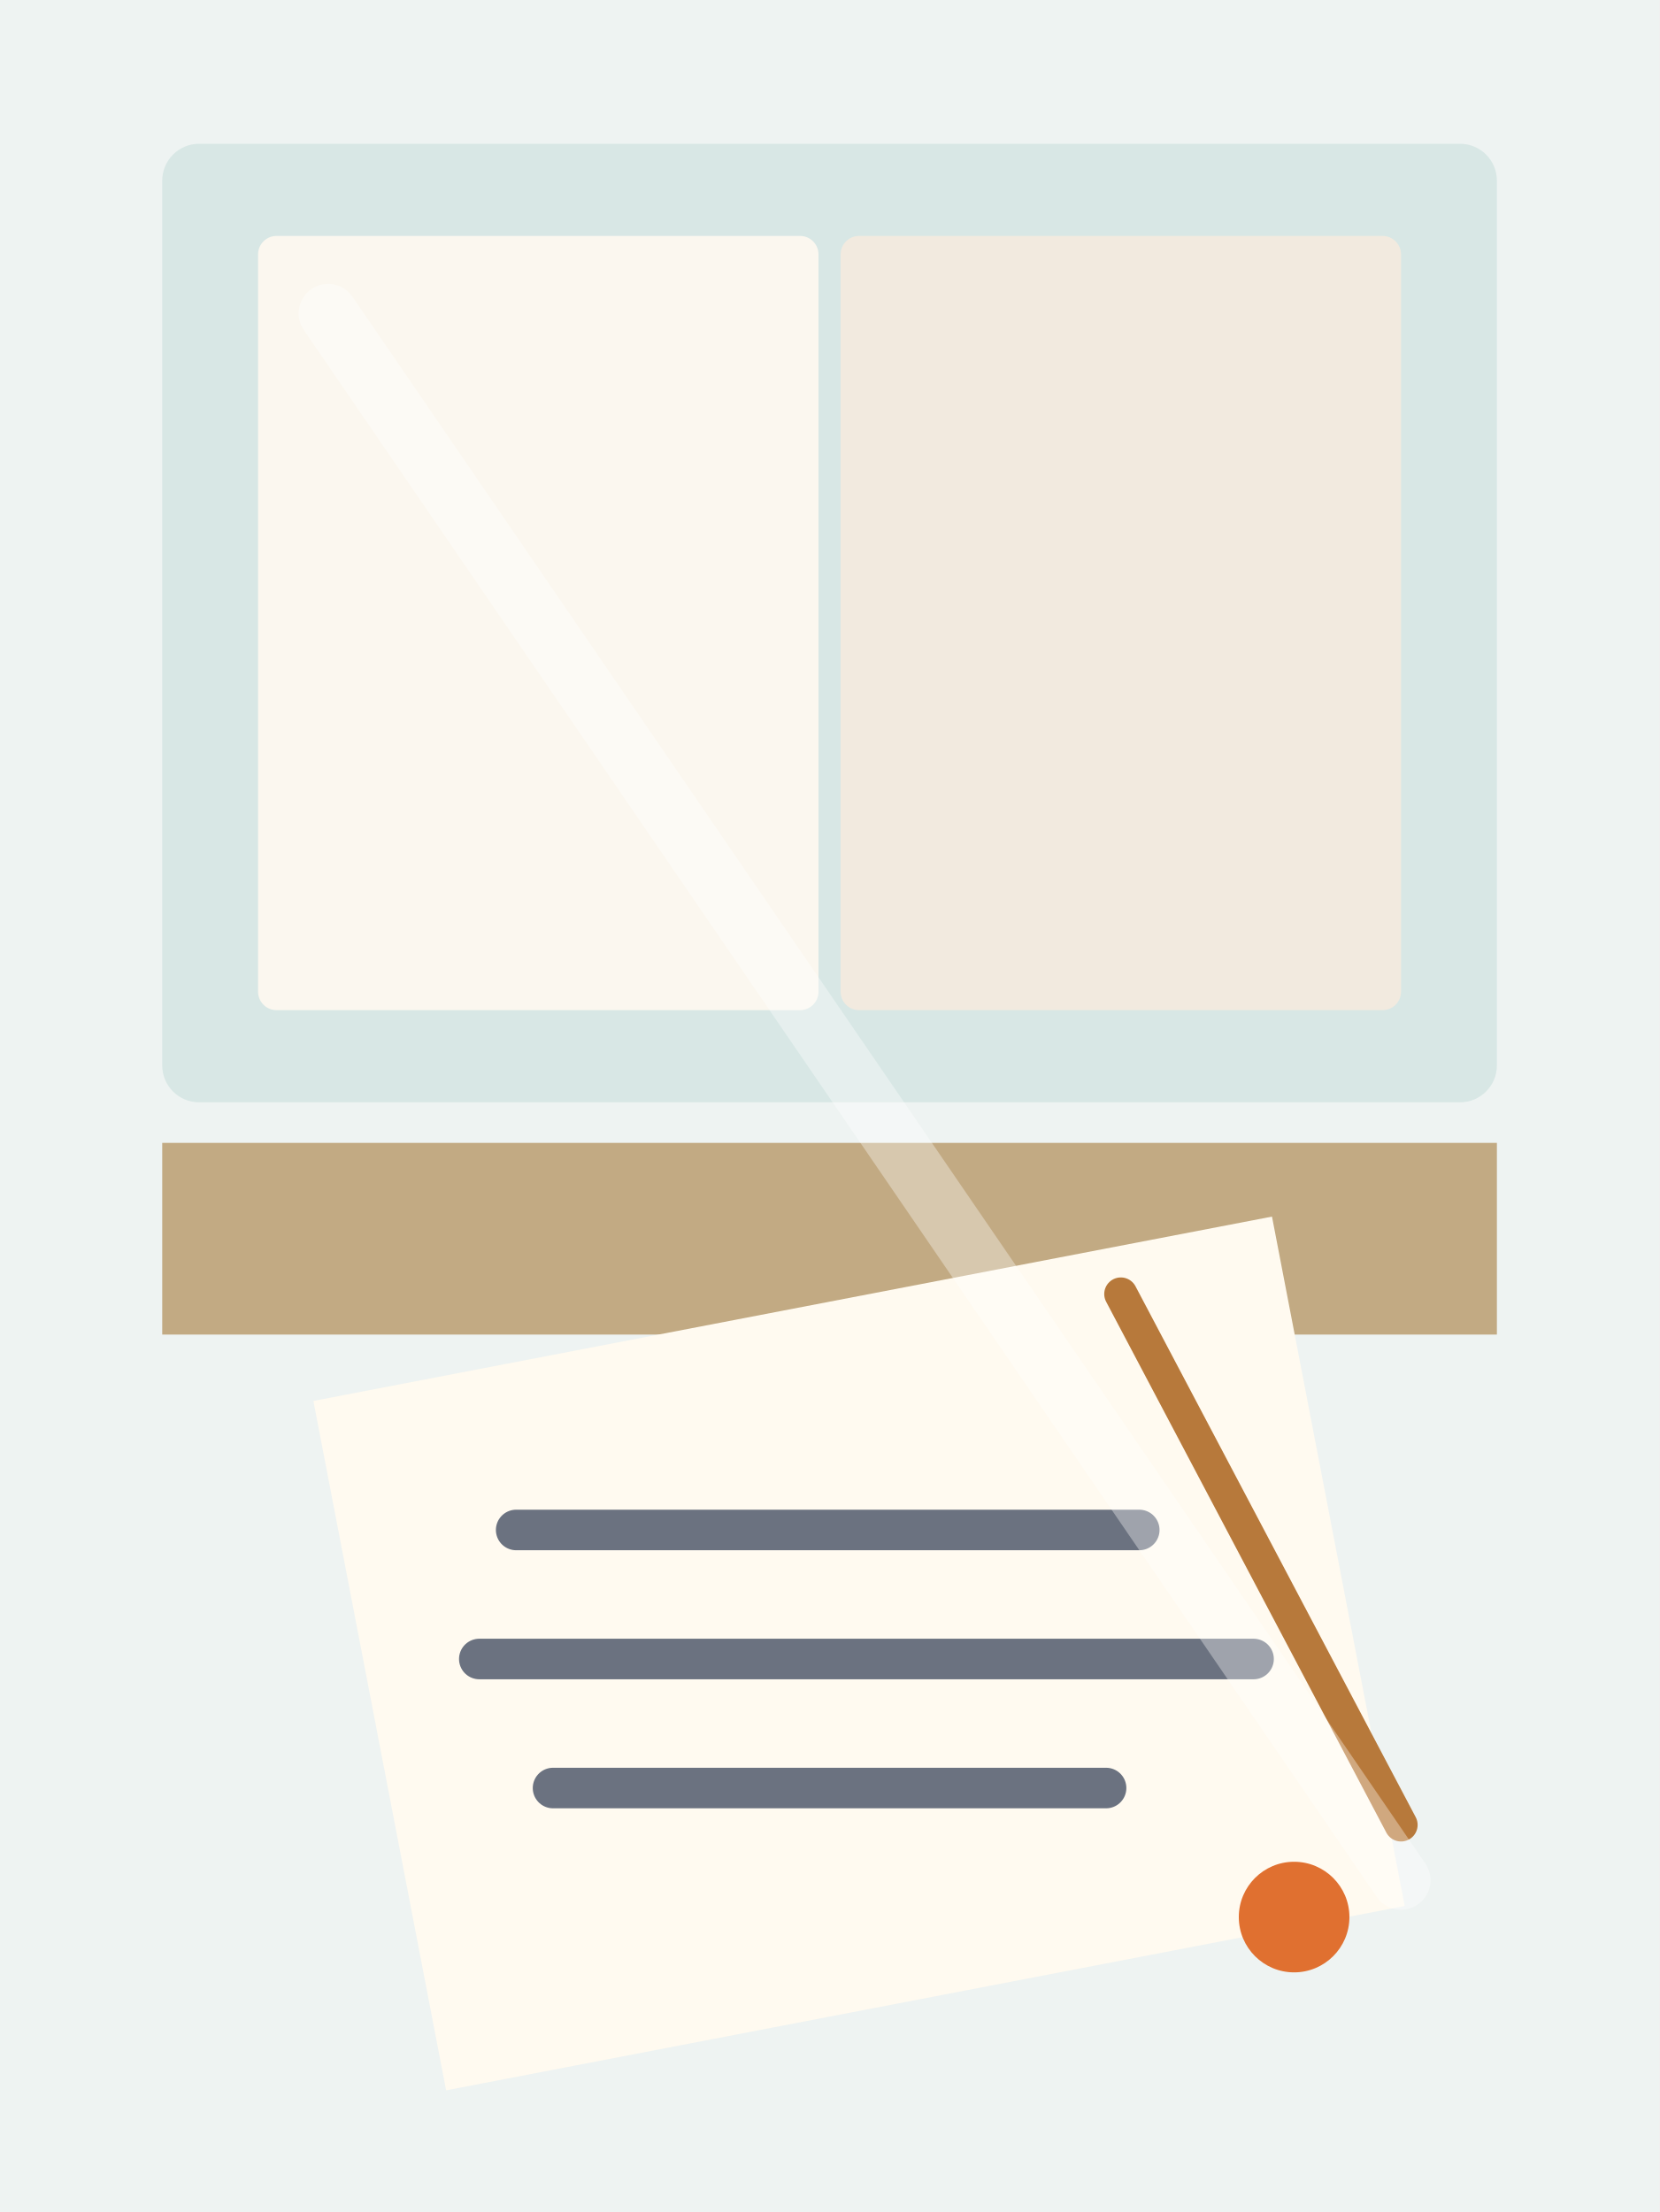
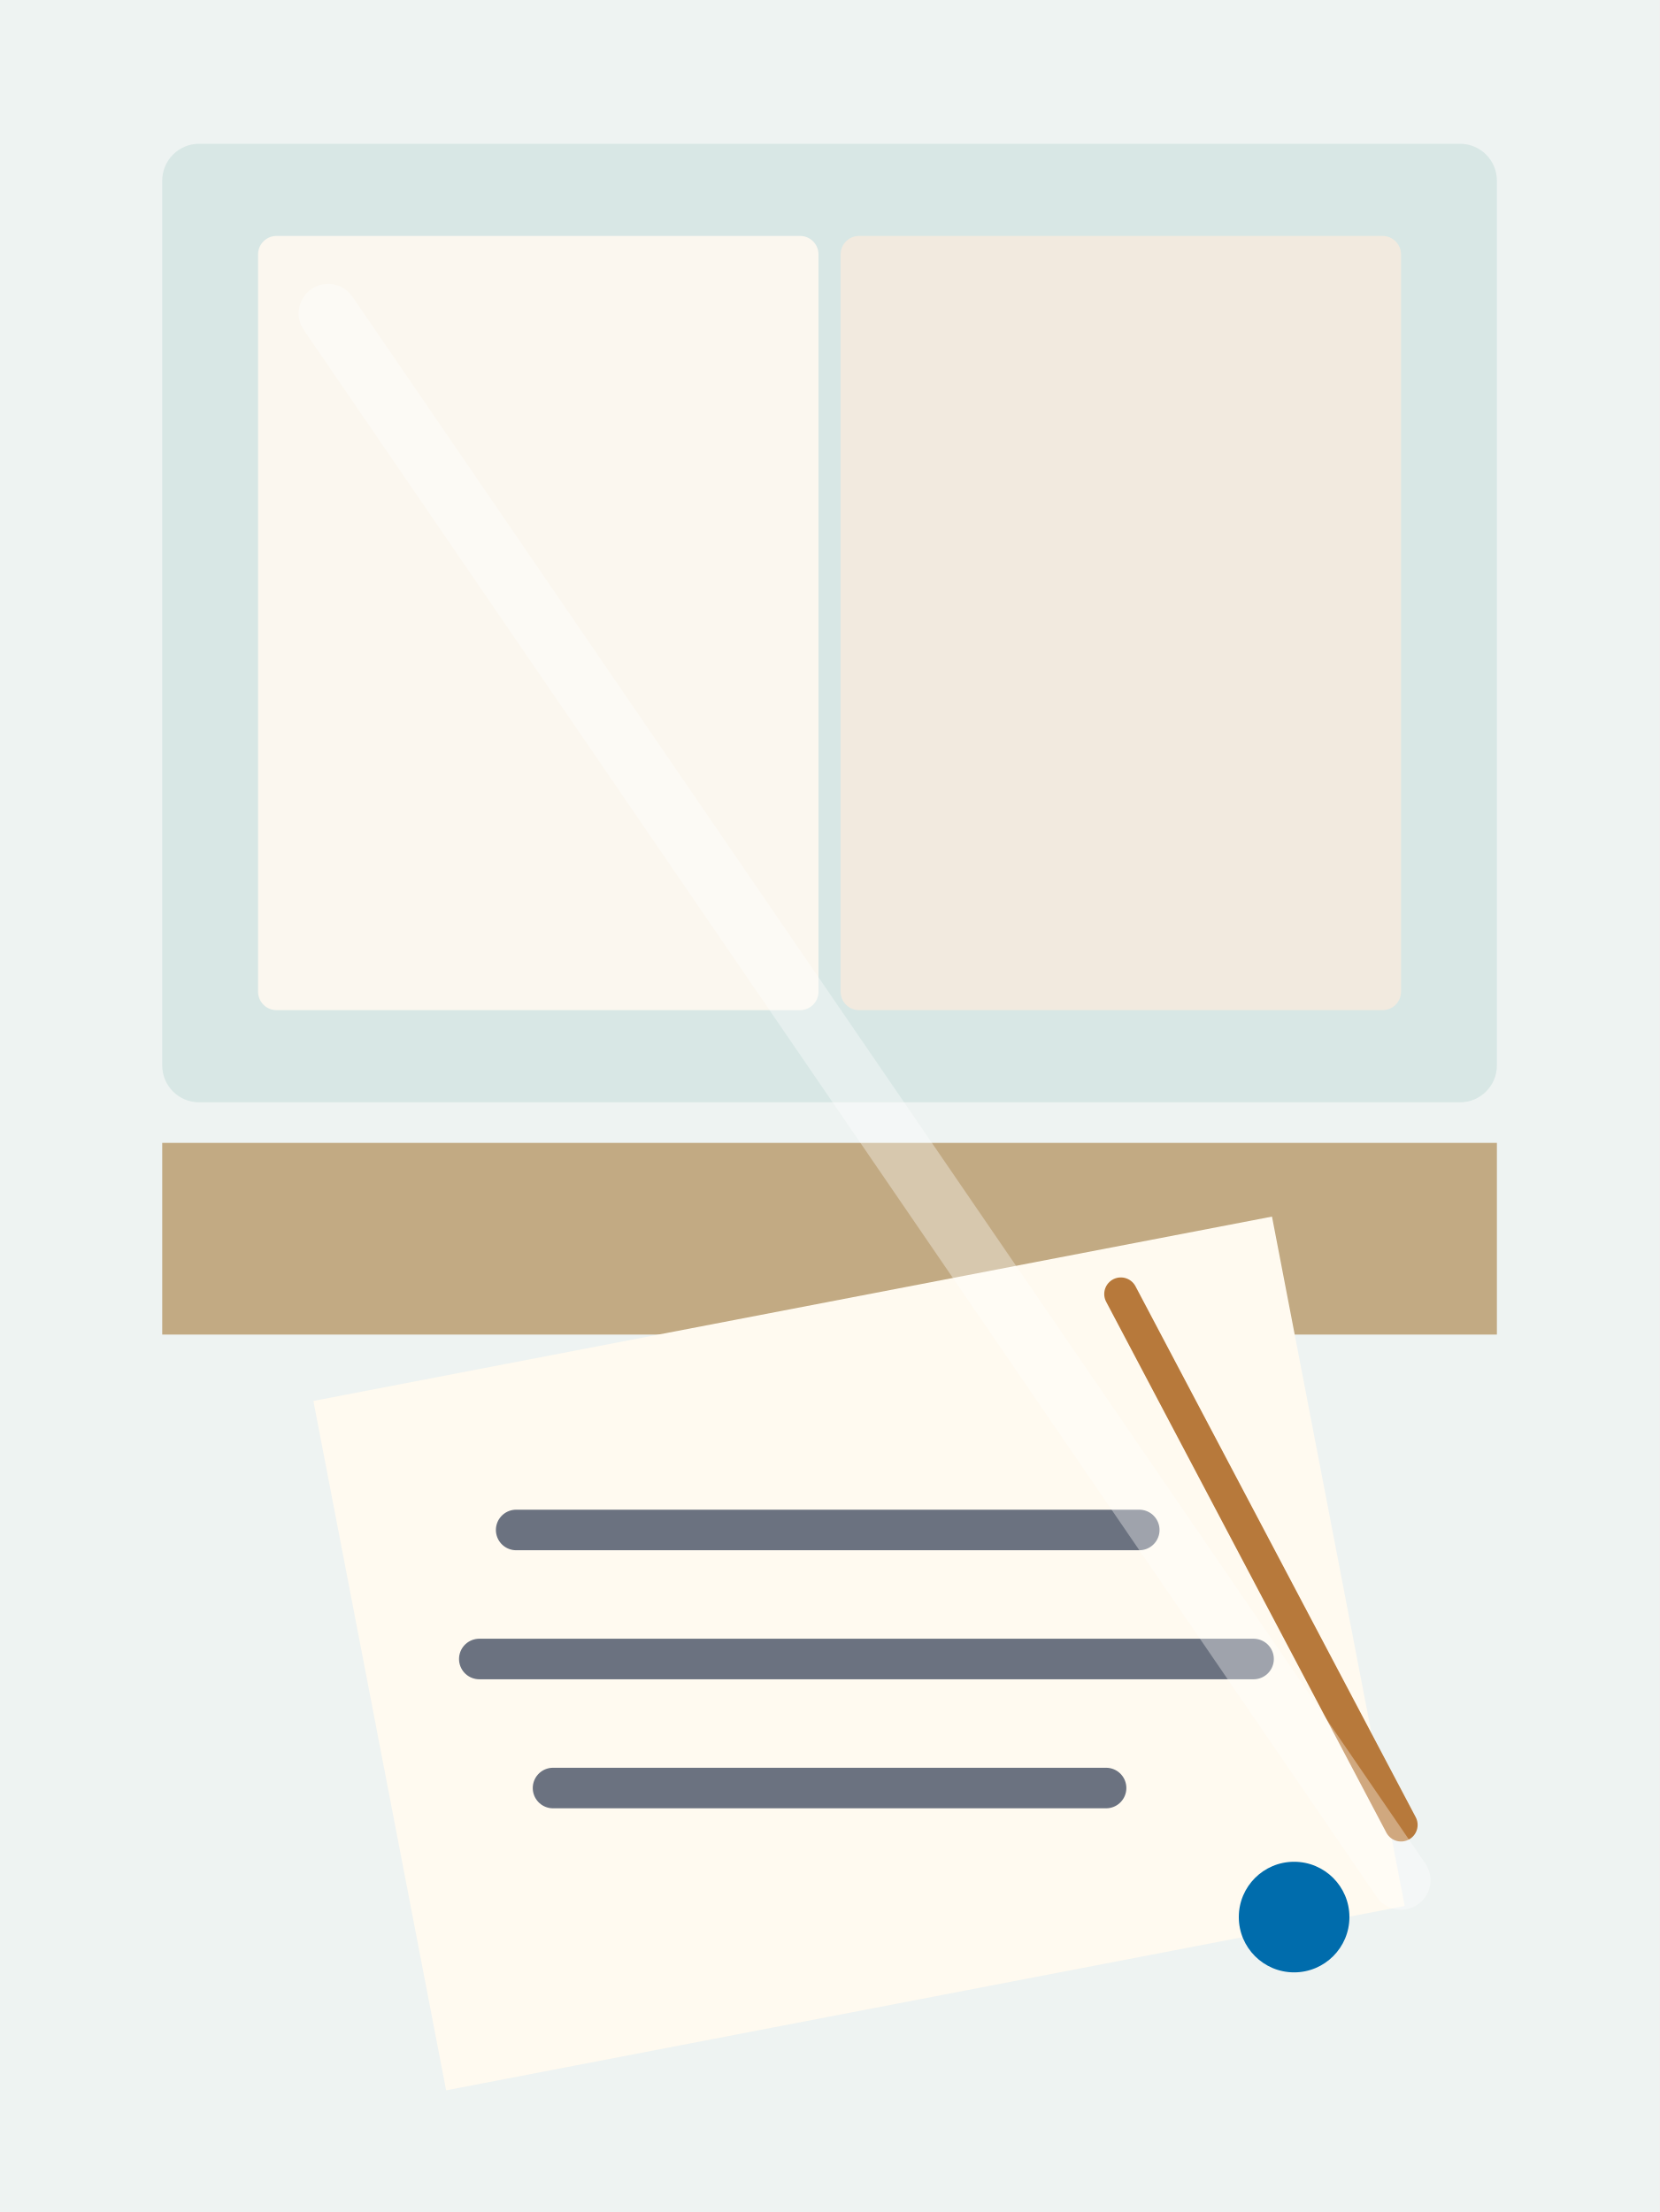
<svg xmlns="http://www.w3.org/2000/svg" width="900" height="1200" viewBox="0 0 900 1200" role="img" aria-label="窗边摊开的手写便签和柔和光线">
  <rect width="900" height="1200" fill="#eef3f2" />
  <rect x="88" y="78" width="724" height="520" rx="20" fill="#d8e7e5" />
  <rect x="140" y="128" width="304" height="420" rx="10" fill="#fbf7ef" />
  <rect x="456" y="128" width="304" height="420" rx="10" fill="#f2eadf" />
  <path d="M88 620h724v104H88z" fill="#c2aa83" />
  <path d="M170 760 690 660l72 374-520 100z" fill="#fffaf0" />
  <path d="M280 830h338M260 900h420M300 970h300" stroke="#6b7280" stroke-width="22" stroke-linecap="round" />
  <path d="M608 702 760 990" stroke="#b7793b" stroke-width="18" stroke-linecap="round" />
-   <circle cx="702" cy="1040" r="30" fill="#e07030" />
+   <circle cx="702" cy="1040" r="30" fill="#006cac" />
  <path d="M178 170 760 1020" stroke="#fff" stroke-width="32" stroke-linecap="round" opacity=".35" />
</svg>
